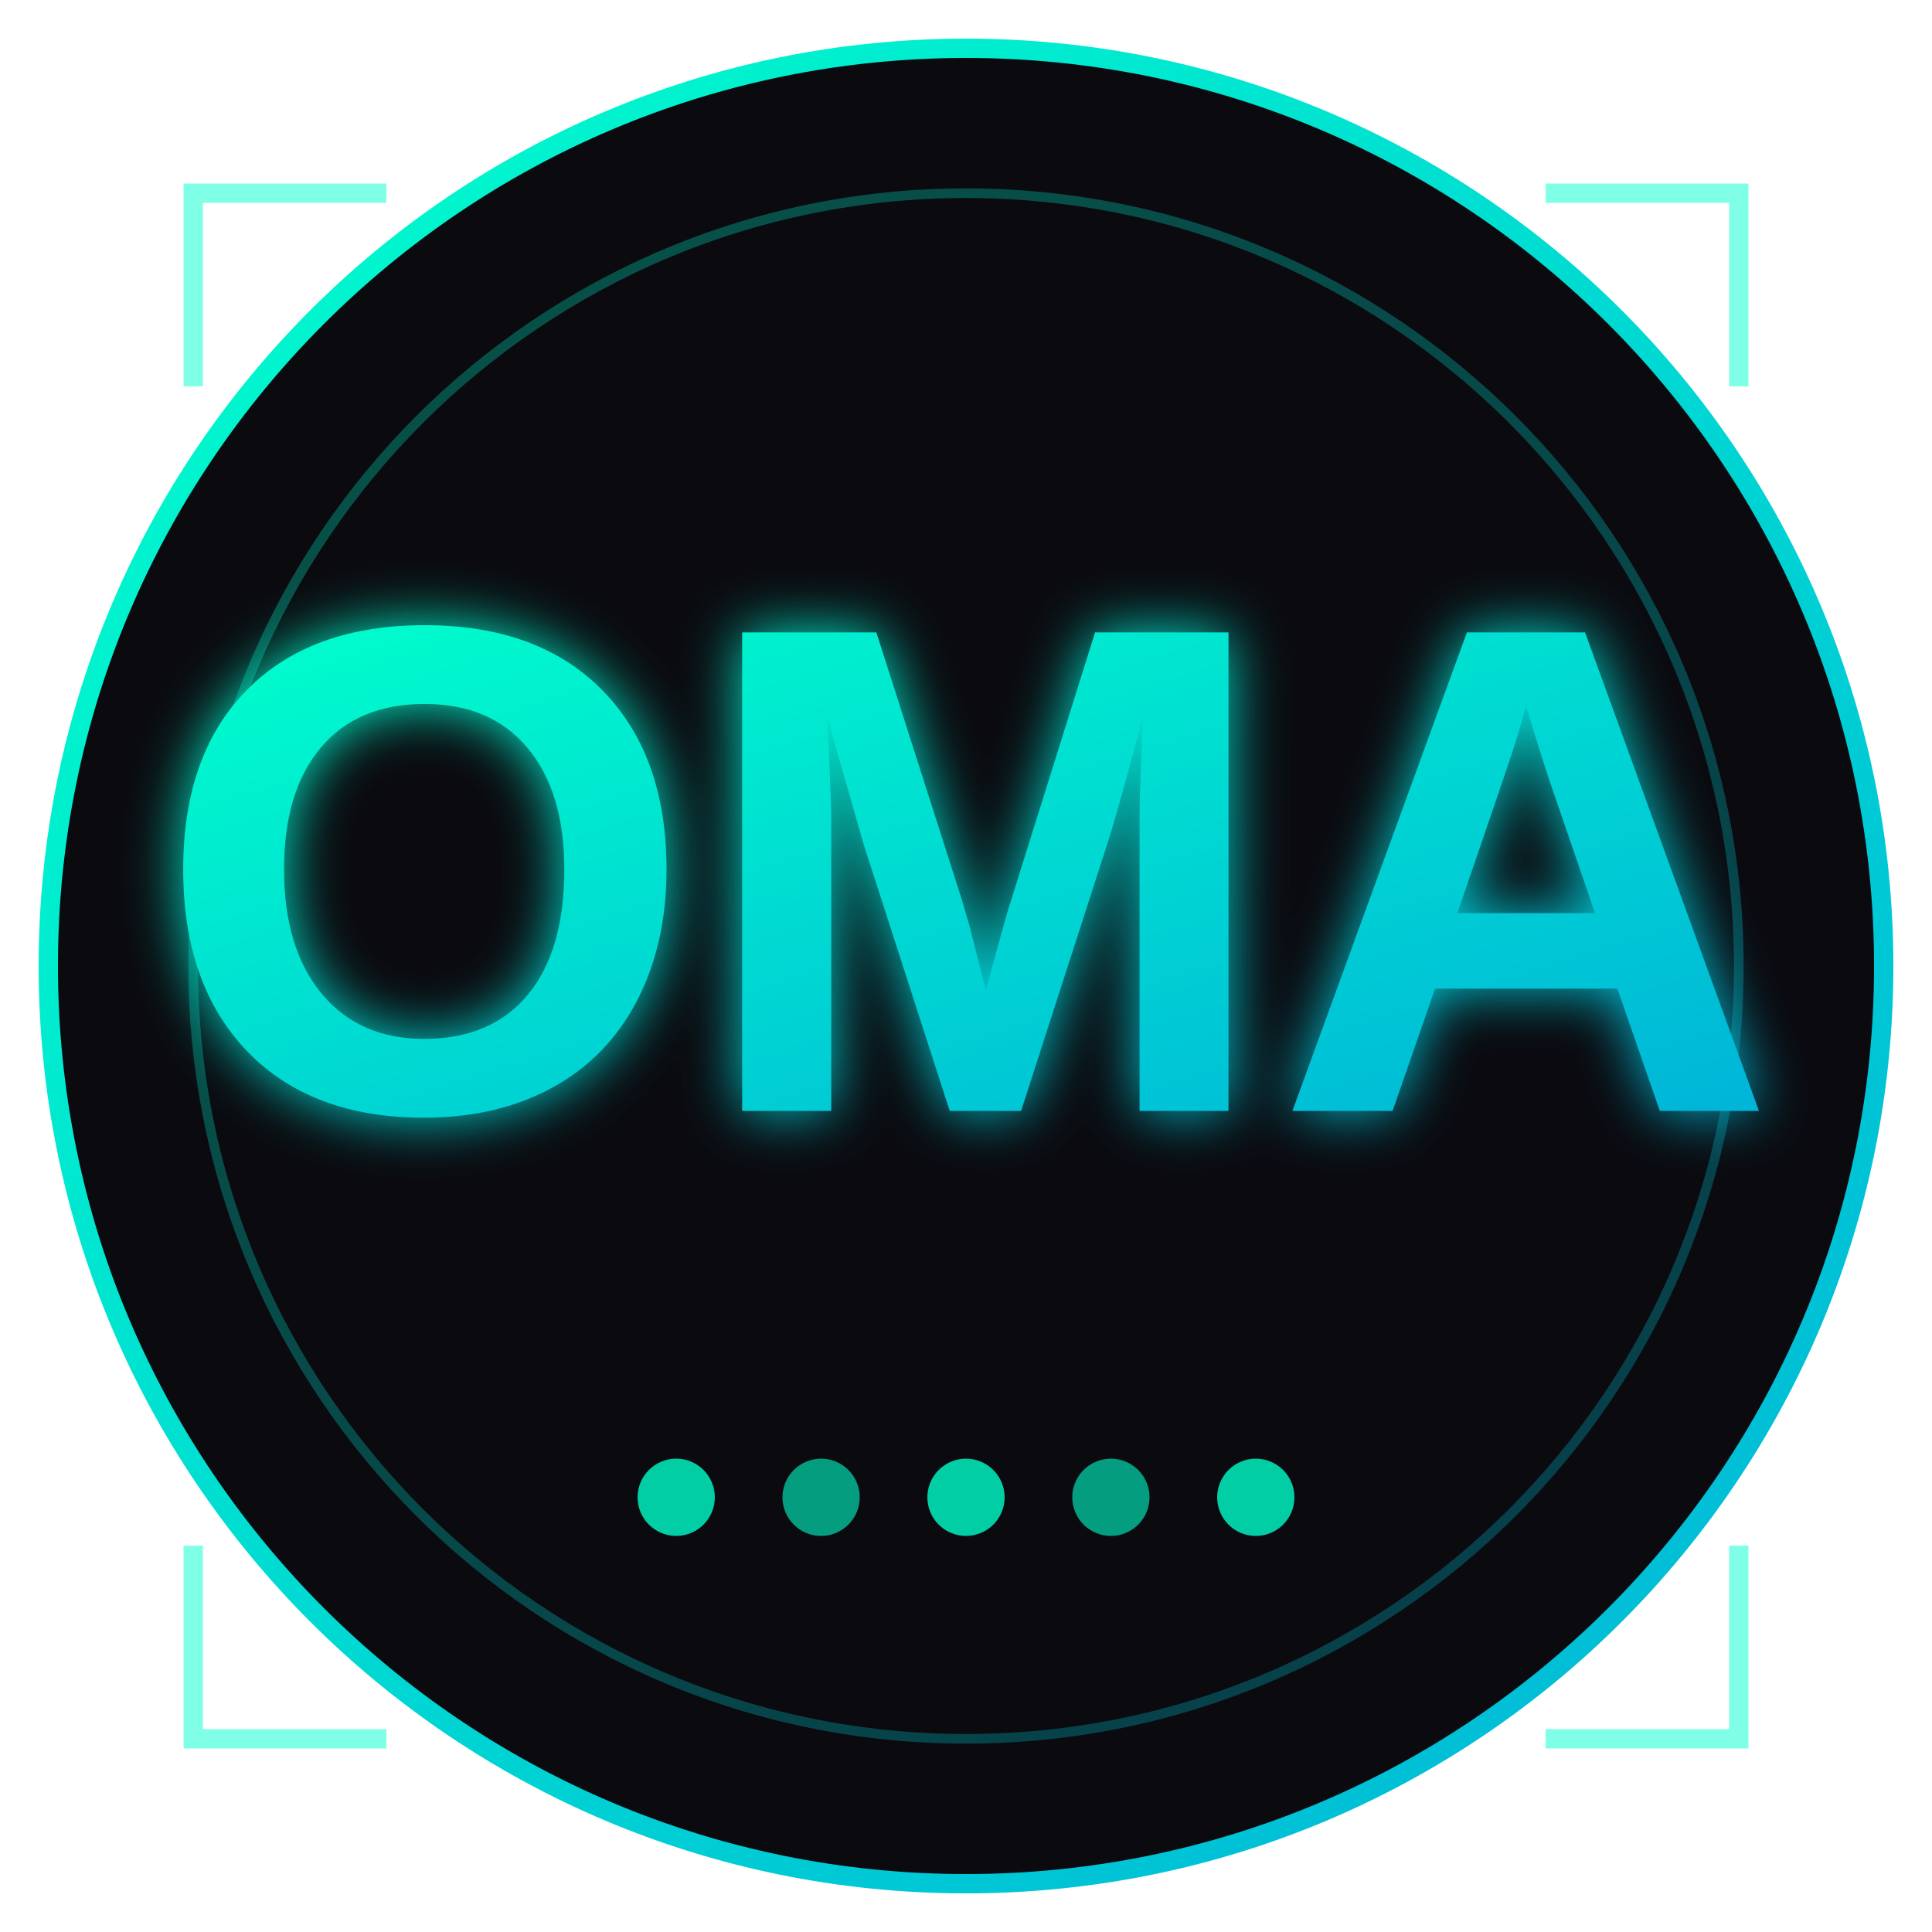
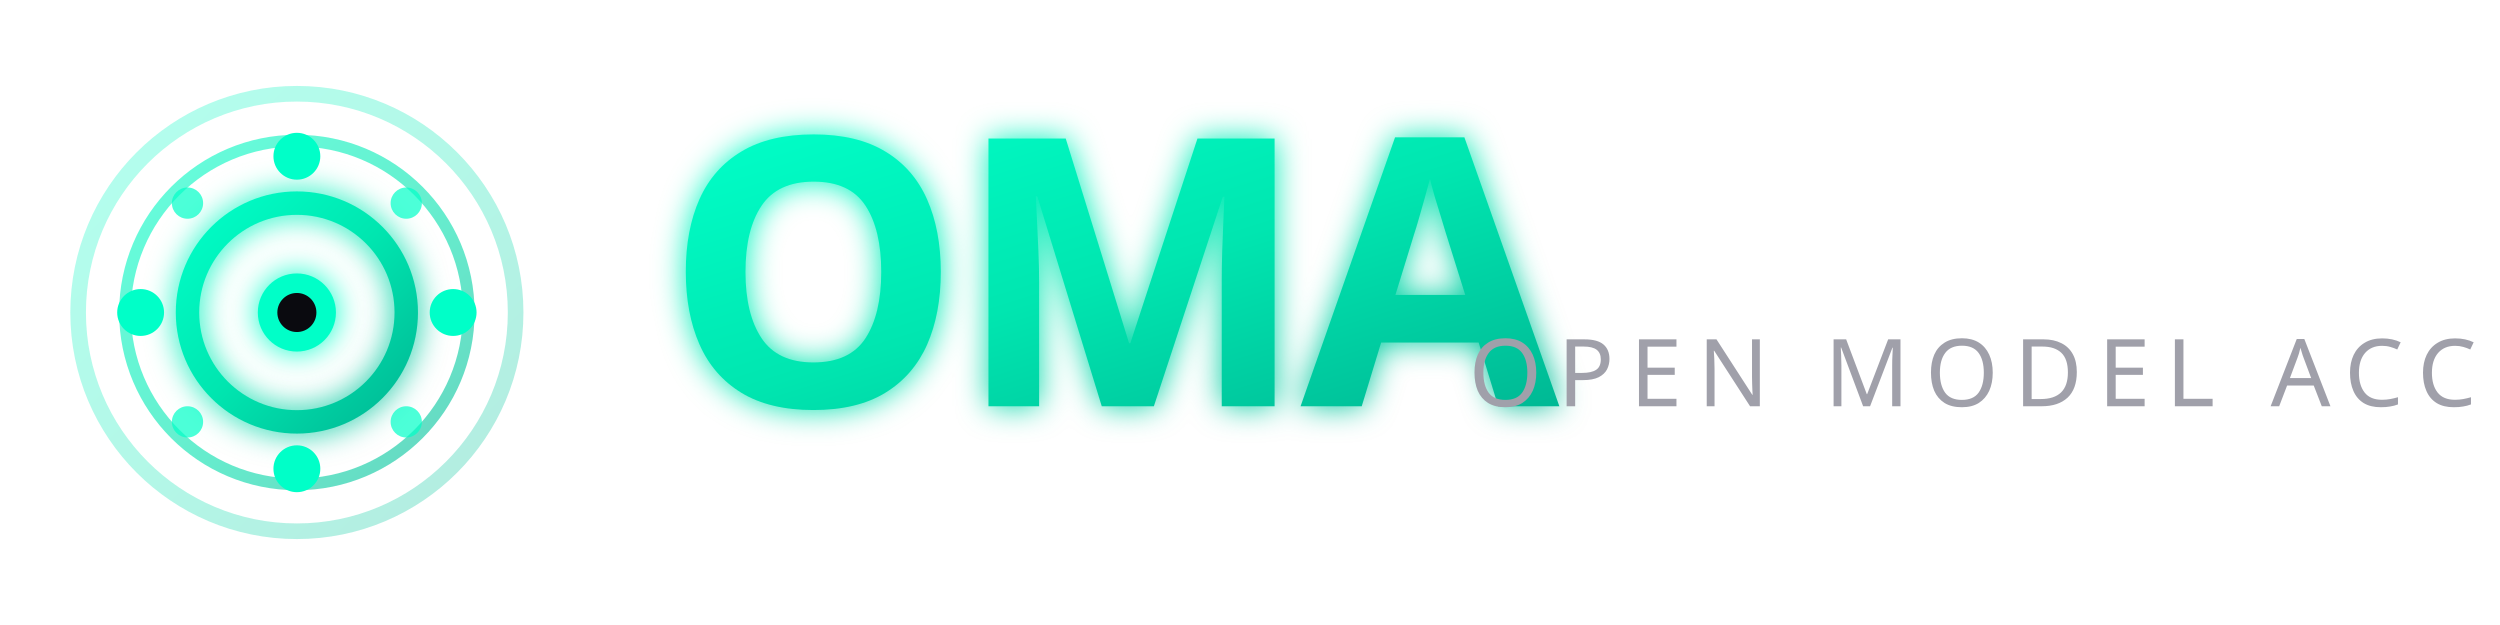
- <svg xmlns="http://www.w3.org/2000/svg" width="200" height="200" viewBox="0 0 200 200" fill="none">
+ <svg xmlns="http://www.w3.org/2000/svg" width="320" height="80" viewBox="0 0 320 80" fill="none">
  <defs>
    <linearGradient id="omaGradient" x1="0%" y1="0%" x2="100%" y2="100%">
-       <stop offset="0%" stop-color="#00FFCC" />
-       <stop offset="100%" stop-color="#00B4D8" />
-     </linearGradient>
-     <linearGradient id="omaGradientDark" x1="100%" y1="0%" x2="0%" y2="100%">
-       <stop offset="0%" stop-color="#0088AA" />
-       <stop offset="100%" stop-color="#005577" />
+       <stop offset="0%" stop-color="#00ffc8" />
+       <stop offset="50%" stop-color="#00e6b0" />
+       <stop offset="100%" stop-color="#00b894" />
    </linearGradient>
    <filter id="glow" x="-50%" y="-50%" width="200%" height="200%">
-       <feGaussianBlur stdDeviation="3" result="blur" />
+       <feGaussianBlur stdDeviation="2" result="blur" />
      <feMerge>
        <feMergeNode in="blur" />
        <feMergeNode in="SourceGraphic" />
      </feMerge>
    </filter>
  </defs>
-   <circle cx="100" cy="100" r="95" fill="#0A0A0F" stroke="url(#omaGradient)" stroke-width="2" />
-   <circle cx="100" cy="100" r="80" fill="none" stroke="url(#omaGradient)" stroke-width="1" stroke-opacity="0.3" />
-   <text x="100" y="115" font-family="Arial, sans-serif" font-size="72" font-weight="bold" fill="url(#omaGradient)" text-anchor="middle" filter="url(#glow)">
-     OMA
-   </text>
-   <circle cx="70" cy="155" r="4" fill="#00FFCC" fill-opacity="0.8" />
-   <circle cx="85" cy="155" r="4" fill="#00FFCC" fill-opacity="0.6" />
-   <circle cx="100" cy="155" r="4" fill="#00FFCC" fill-opacity="0.8" />
-   <circle cx="115" cy="155" r="4" fill="#00FFCC" fill-opacity="0.6" />
-   <circle cx="130" cy="155" r="4" fill="#00FFCC" fill-opacity="0.8" />
-   <path d="M20 40 L20 20 L40 20" fill="none" stroke="#00FFCC" stroke-width="2" stroke-opacity="0.5" />
-   <path d="M160 20 L180 20 L180 40" fill="none" stroke="#00FFCC" stroke-width="2" stroke-opacity="0.5" />
-   <path d="M180 160 L180 180 L160 180" fill="none" stroke="#00FFCC" stroke-width="2" stroke-opacity="0.5" />
-   <path d="M40 180 L20 180 L20 160" fill="none" stroke="#00FFCC" stroke-width="2" stroke-opacity="0.5" />
+   <g transform="translate(8, 8)">
+     <circle cx="30" cy="32" r="28" fill="none" stroke="url(#omaGradient)" stroke-width="2" opacity="0.3" />
+     <circle cx="30" cy="32" r="22" fill="none" stroke="url(#omaGradient)" stroke-width="1.5" opacity="0.6" />
+     <circle cx="30" cy="32" r="14" fill="none" stroke="url(#omaGradient)" stroke-width="3" filter="url(#glow)" />
+     <circle cx="30" cy="12" r="3" fill="#00ffc8" />
+     <circle cx="30" cy="52" r="3" fill="#00ffc8" />
+     <circle cx="10" cy="32" r="3" fill="#00ffc8" />
+     <circle cx="50" cy="32" r="3" fill="#00ffc8" />
+     <circle cx="16" cy="18" r="2" fill="#00ffc8" opacity="0.7" />
+     <circle cx="44" cy="18" r="2" fill="#00ffc8" opacity="0.7" />
+     <circle cx="16" cy="46" r="2" fill="#00ffc8" opacity="0.7" />
+     <circle cx="44" cy="46" r="2" fill="#00ffc8" opacity="0.7" />
+     <circle cx="30" cy="32" r="5" fill="#00ffc8" filter="url(#glow)" />
+     <circle cx="30" cy="32" r="2.5" fill="#0a0a0f" />
+   </g>
+   <text x="85" y="52" font-family="Syne, system-ui, sans-serif" font-weight="800" font-size="48" fill="url(#omaGradient)" letter-spacing="-1" filter="url(#glow)">OMA</text>
+   <text x="188" y="52" font-family="Syne, system-ui, sans-serif" font-weight="500" font-size="12" fill="#a0a0aa" letter-spacing="2">OPEN MODEL ACCESS</text>
</svg>
